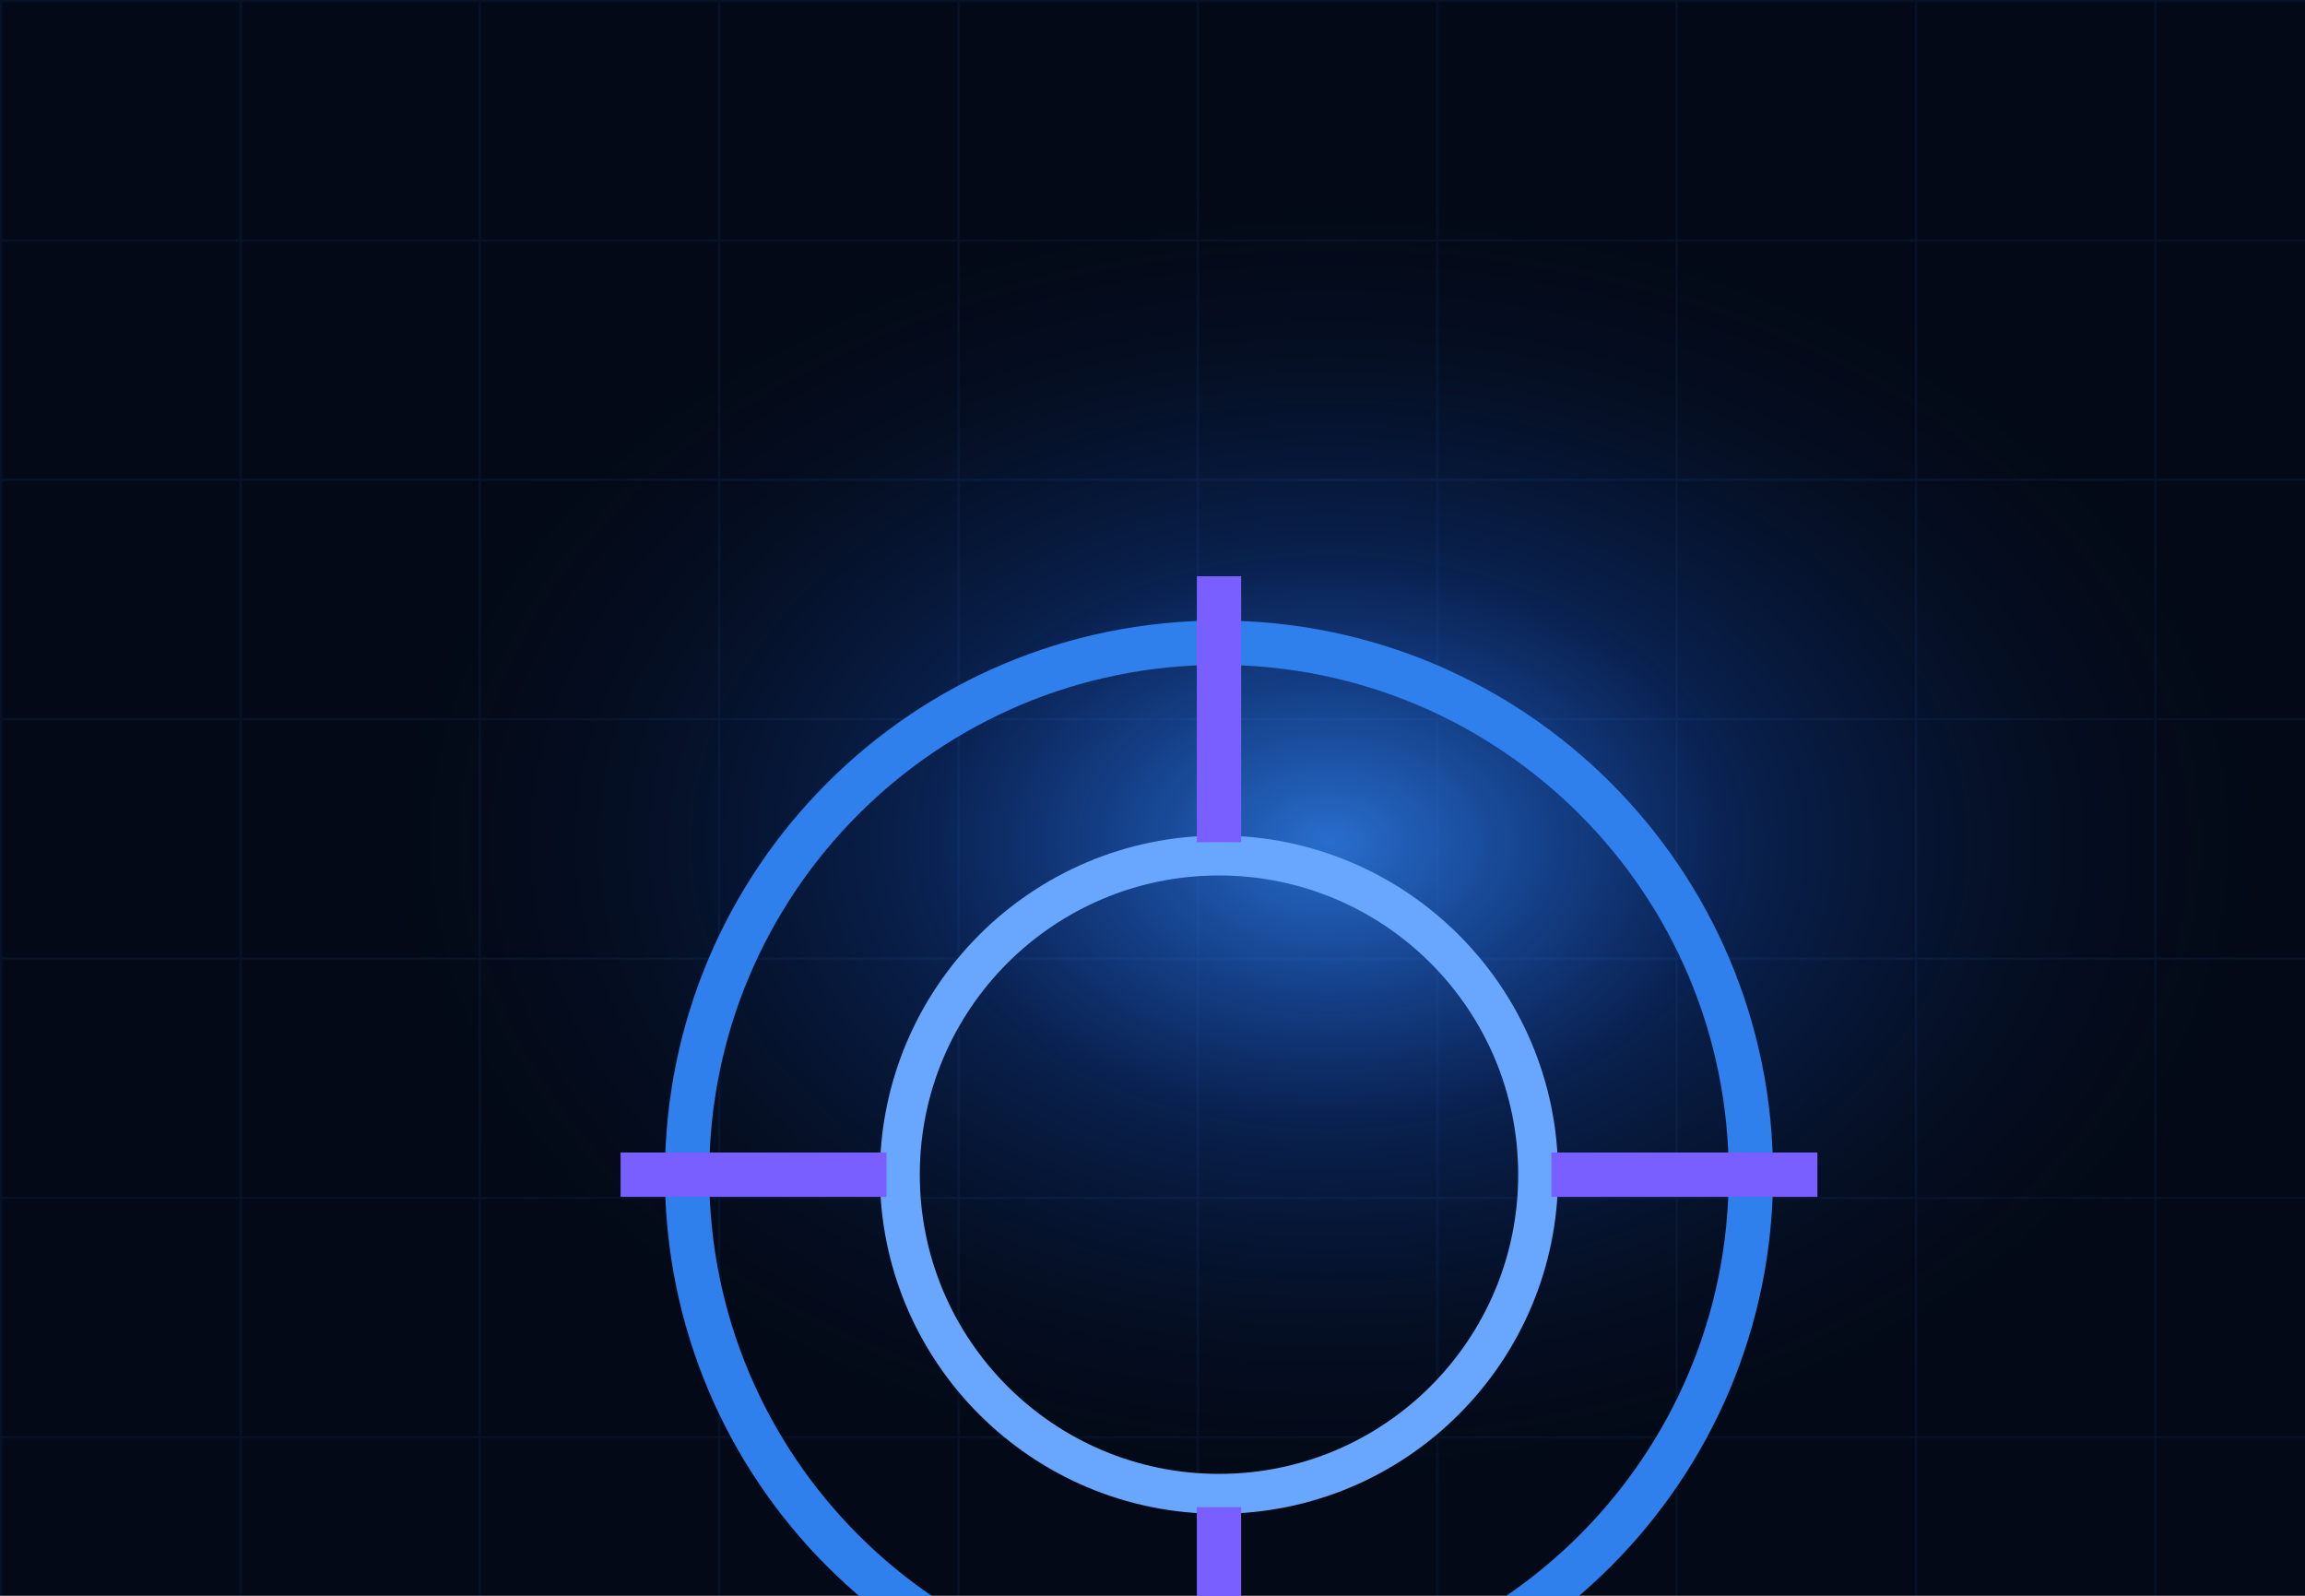
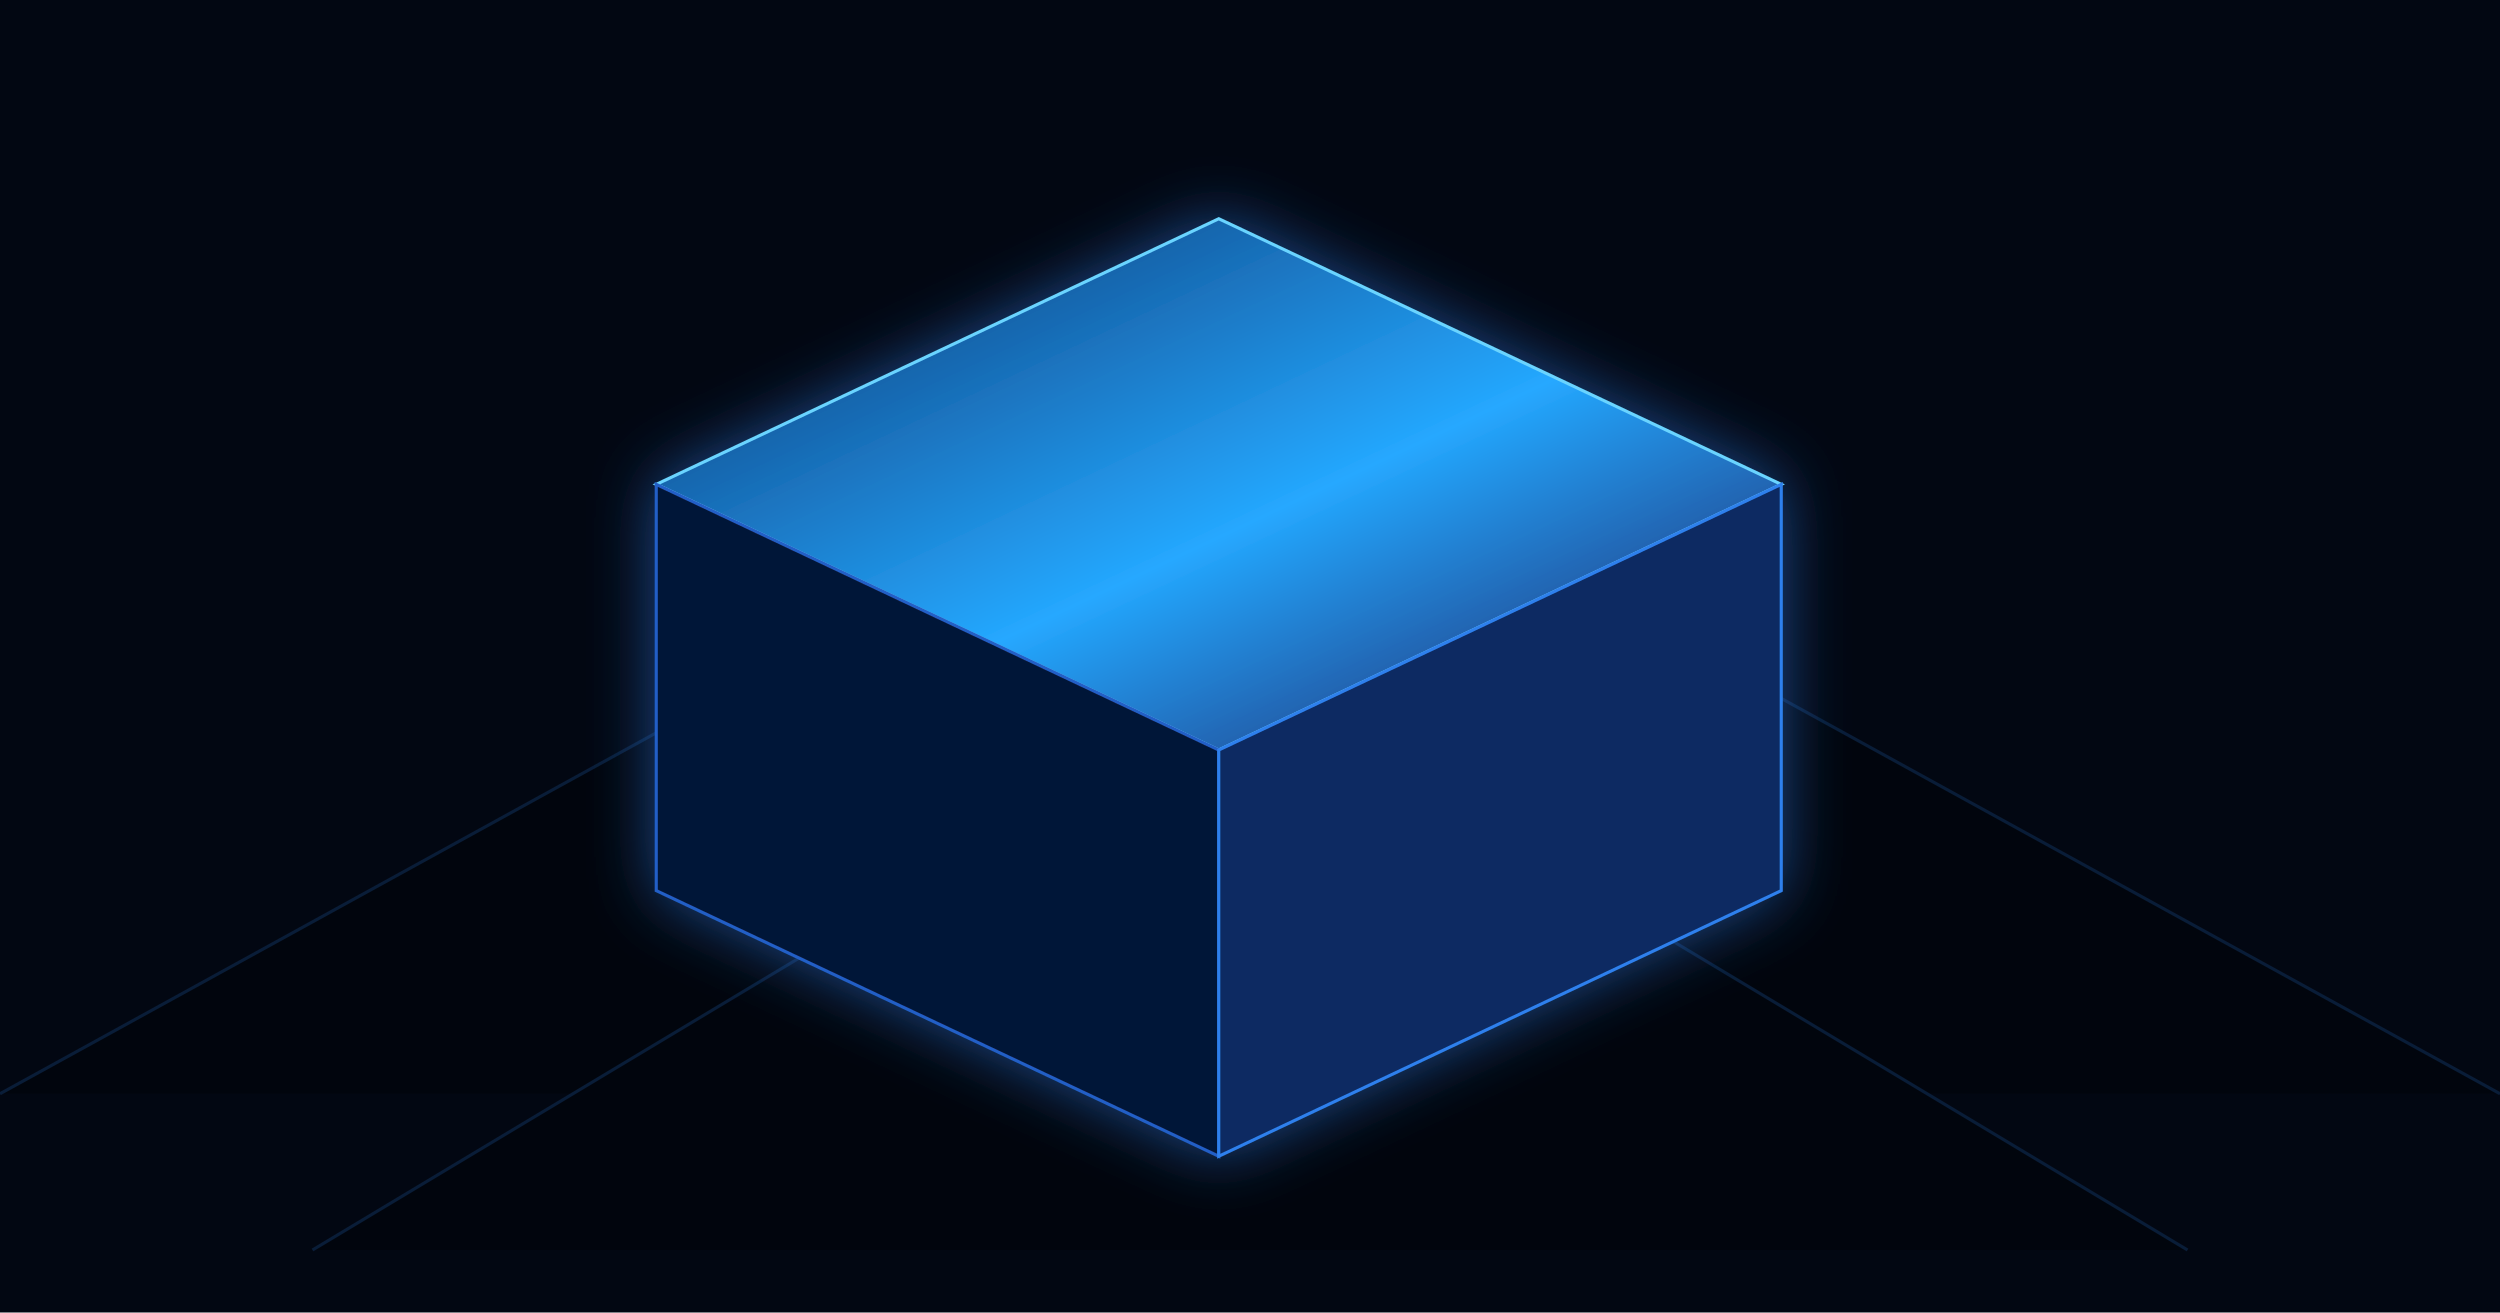
- <svg xmlns="http://www.w3.org/2000/svg" viewBox="0 0 520 360">
+ <svg xmlns="http://www.w3.org/2000/svg" viewBox="0 0 800 420">
  <defs>
-     <radialGradient id="glow">
-       <stop offset="0" stop-color="#2f80ed" stop-opacity=".85" />
-       <stop offset=".42" stop-color="#1a5fe2" stop-opacity=".28" />
-       <stop offset="1" stop-color="#061329" stop-opacity="0" />
-     </radialGradient>
-     <pattern id="grid" width="54" height="54" patternUnits="userSpaceOnUse">
-       <path d="M54 0H0V54" fill="none" stroke="#2f80ed" stroke-opacity=".11" />
-     </pattern>
+     <linearGradient id="g" x1="0" y1="0" x2="1" y2="1">
+       <stop stop-color="#0b2d68" />
+       <stop offset=".55" stop-color="#25A8FF" />
+       <stop offset="1" stop-color="#1a0f50" />
+     </linearGradient>
+     <filter id="gl">
+       <feDropShadow dx="0" dy="0" stdDeviation="10" flood-color="#2F80ED" flood-opacity=".55" />
+     </filter>
  </defs>
-   <rect width="520" height="360" fill="#030916" />
-   <rect width="520" height="360" fill="url(#grid)" opacity=".7" />
-   <ellipse cx="300" cy="190" rx="220" ry="150" fill="url(#glow)" />
-   <g transform="translate(125 115)">
-     <circle cx="150" cy="150" r="120" fill="none" stroke="#2f80ed" stroke-width="10" />
-     <circle cx="150" cy="150" r="72" fill="none" stroke="#69a7ff" stroke-width="9" />
-     <path d="M150 15v60M285 150h-60M150 285v-60M15 150h60" stroke="#795fff" stroke-width="10" />
+   <rect width="800" height="420" fill="#020712" />
+   <g stroke="#1f5eaa" opacity=".25">
+     <path d="M0 350L400 130 800 350" />
+     <path d="M100 400L400 220 700 400" />
+   </g>
+   <g transform="translate(210 70)" filter="url(#gl)">
+     <polygon points="0,85 180,0 360,85 180,170" fill="url(#g)" stroke="#6AD4FF" />
+     <polygon points="0,85 180,170 180,300 0,215" fill="#061738" stroke="#245EC6" />
+     <polygon points="360,85 180,170 180,300 360,215" fill="#0b2b62" stroke="#2F80ED" />
  </g>
</svg>
